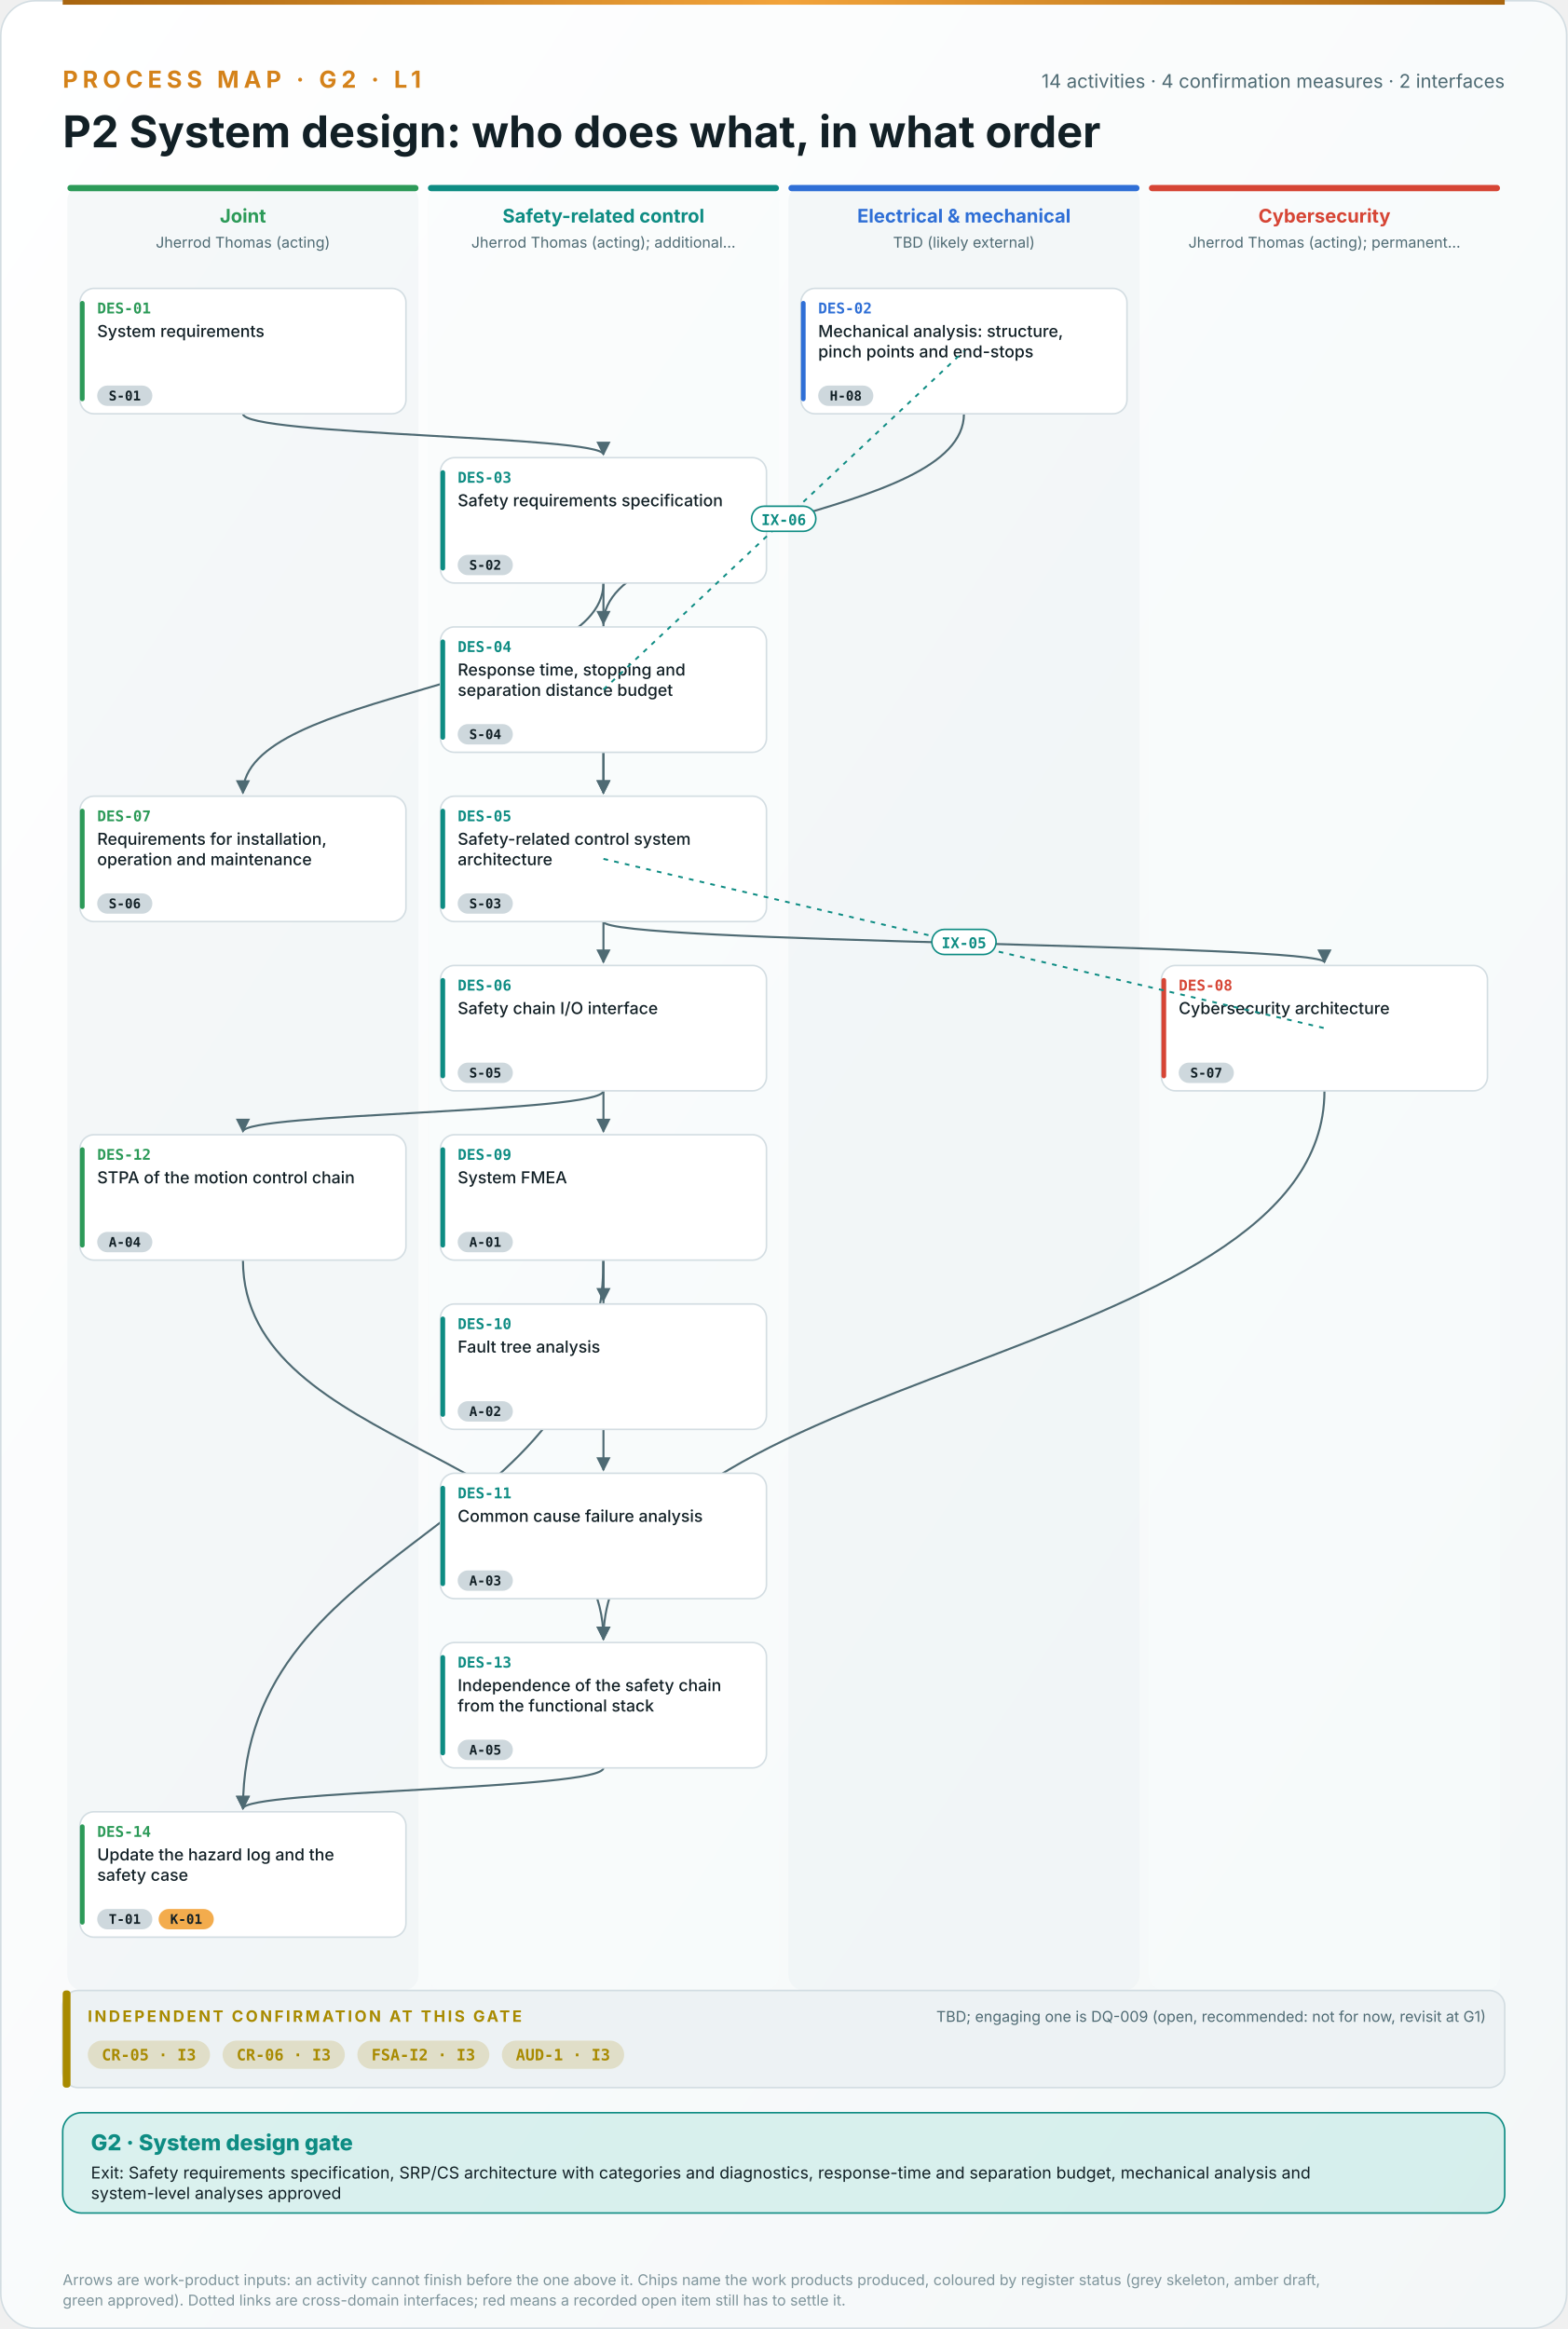
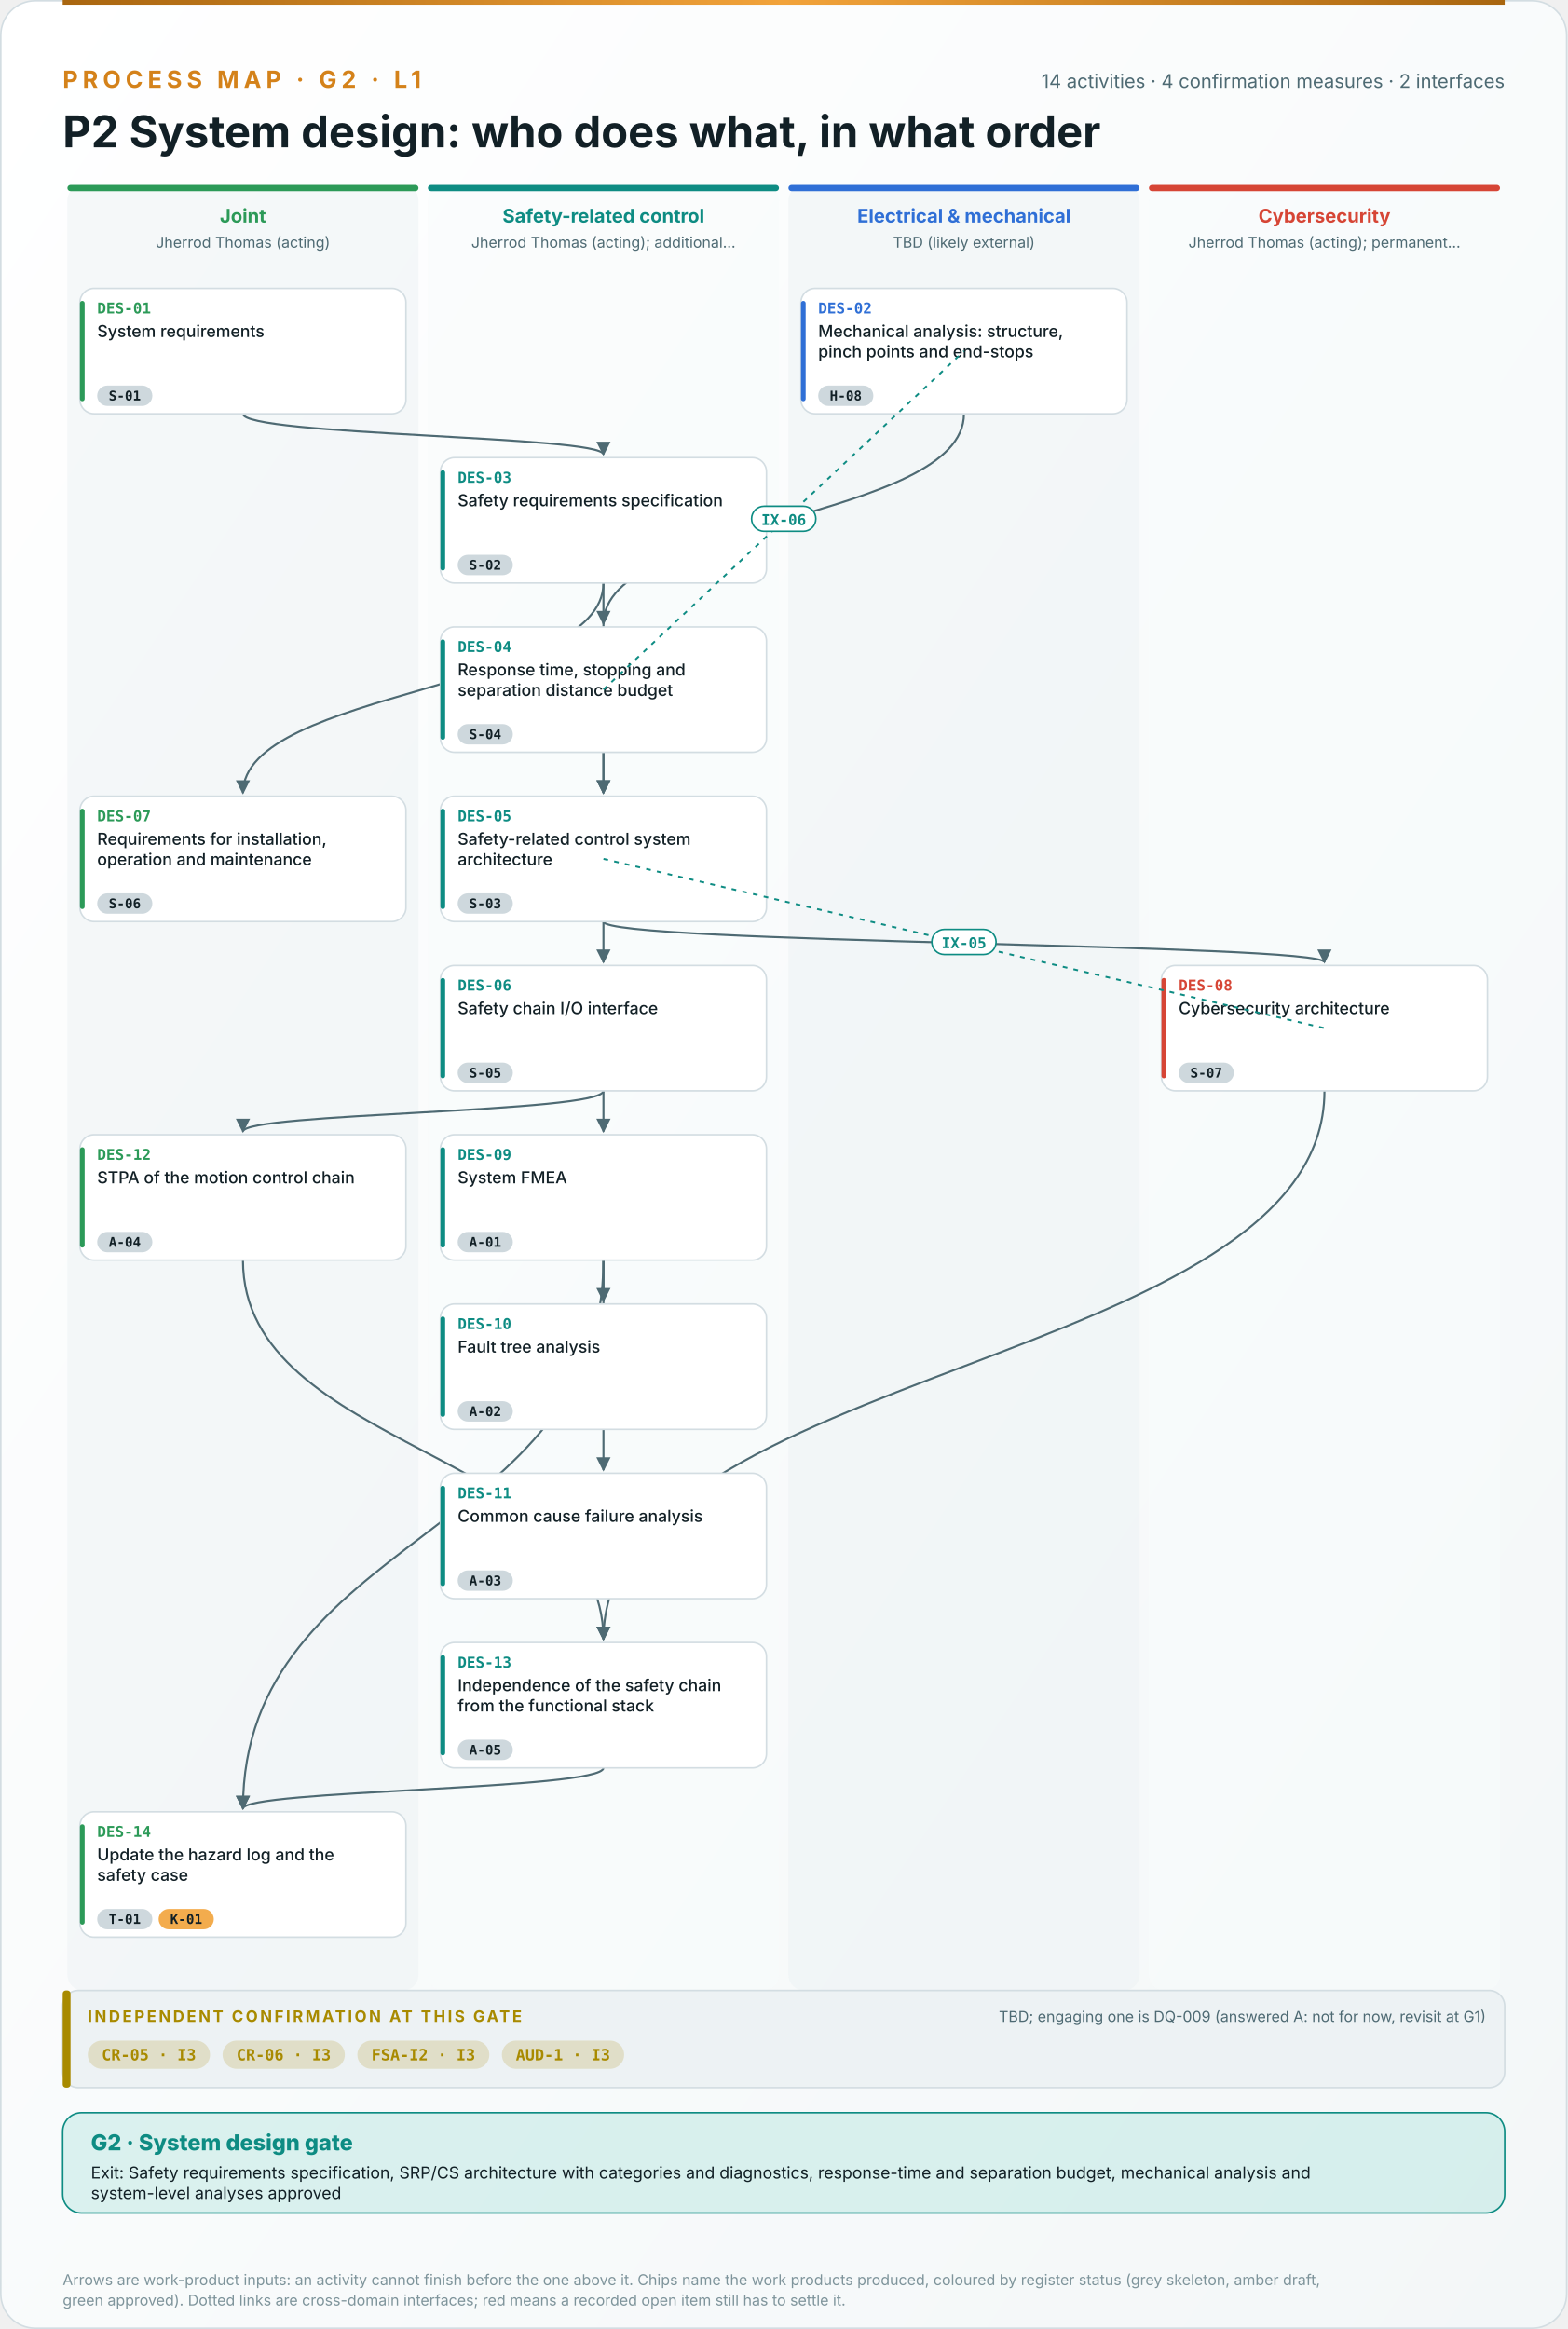
<svg xmlns="http://www.w3.org/2000/svg" width="1000" height="1486" viewBox="0 0 1000 1486" role="img" aria-labelledby="p2-t p2-d">
  <defs>
    <linearGradient id="p2-bg" x1="0" y1="0" x2="1" y2="1">
      <stop offset="0" stop-color="#FFFFFF" />
      <stop offset="1" stop-color="#F3F7F8" />
    </linearGradient>
    <linearGradient id="p2-amber" x1="0" y1="0" x2="1" y2="0">
      <stop offset="0" stop-color="#A8650F" />
      <stop offset="0.5" stop-color="#F2A33A" />
      <stop offset="1" stop-color="#A8650F" />
    </linearGradient>
    <marker id="p2-arrow" viewBox="0 0 10 10" refX="9" refY="5" markerWidth="7" markerHeight="7" orient="auto-start-reverse">
      <path d="M0,0 L10,5 L0,10 z" fill="#4E6A73" />
    </marker>
    <marker id="p2-arrow-amber" viewBox="0 0 10 10" refX="9" refY="5" markerWidth="7" markerHeight="7" orient="auto-start-reverse">
      <path d="M0,0 L10,5 L0,10 z" fill="#D4821A" />
    </marker>
  </defs>
  <rect x="0.5" y="0.5" width="999" height="1485" rx="22" fill="url(#p2-bg)" stroke="#D3DDE2" />
  <rect x="40" y="0" width="920" height="3" fill="url(#p2-amber)" />
  <text x="40" y="56" font-family="Inter, 'Segoe UI', 'Helvetica Neue', Helvetica, Arial, sans-serif" font-size="15" font-weight="700" fill="#D4821A" text-anchor="start" letter-spacing="3">PROCESS MAP · G2 · L1</text>
  <text x="40" y="94" font-family="Inter, 'Segoe UI', 'Helvetica Neue', Helvetica, Arial, sans-serif" font-size="28" font-weight="700" fill="#122026" text-anchor="start">P2 System design: who does what, in what order</text>
  <text x="960" y="56" font-family="Inter, 'Segoe UI', 'Helvetica Neue', Helvetica, Arial, sans-serif" font-size="12" font-weight="400" fill="#4E6A73" text-anchor="end">14 activities · 4 confirmation measures · 2 interfaces</text>
  <rect x="43" y="118" width="224" height="1152" rx="10" fill="#EDF2F4" fill-opacity="0.55" />
  <rect x="43" y="118" width="224" height="4" rx="2" fill="#2C9A58" />
  <text x="155" y="142" font-family="Inter, 'Segoe UI', 'Helvetica Neue', Helvetica, Arial, sans-serif" font-size="12" font-weight="700" fill="#2C9A58" text-anchor="middle">Joint</text>
  <text x="155" y="158" font-family="Inter, 'Segoe UI', 'Helvetica Neue', Helvetica, Arial, sans-serif" font-size="9.5" font-weight="400" fill="#4E6A73" text-anchor="middle">Jherrod Thomas (acting)</text>
  <rect x="273" y="118" width="224" height="1152" rx="10" fill="#F7FAFB" fill-opacity="0.55" />
  <rect x="273" y="118" width="224" height="4" rx="2" fill="#0E8C83" />
  <text x="385" y="142" font-family="Inter, 'Segoe UI', 'Helvetica Neue', Helvetica, Arial, sans-serif" font-size="12" font-weight="700" fill="#0E8C83" text-anchor="middle">Safety-related control</text>
  <text x="385" y="158" font-family="Inter, 'Segoe UI', 'Helvetica Neue', Helvetica, Arial, sans-serif" font-size="9.5" font-weight="400" fill="#4E6A73" text-anchor="middle">Jherrod Thomas (acting); additional…</text>
  <rect x="503" y="118" width="224" height="1152" rx="10" fill="#EDF2F4" fill-opacity="0.55" />
  <rect x="503" y="118" width="224" height="4" rx="2" fill="#2F6FD6" />
  <text x="615" y="142" font-family="Inter, 'Segoe UI', 'Helvetica Neue', Helvetica, Arial, sans-serif" font-size="12" font-weight="700" fill="#2F6FD6" text-anchor="middle">Electrical &amp; mechanical</text>
  <text x="615" y="158" font-family="Inter, 'Segoe UI', 'Helvetica Neue', Helvetica, Arial, sans-serif" font-size="9.5" font-weight="400" fill="#4E6A73" text-anchor="middle">TBD (likely external)</text>
  <rect x="733" y="118" width="224" height="1152" rx="10" fill="#F7FAFB" fill-opacity="0.55" />
  <rect x="733" y="118" width="224" height="4" rx="2" fill="#D64535" />
  <text x="845" y="142" font-family="Inter, 'Segoe UI', 'Helvetica Neue', Helvetica, Arial, sans-serif" font-size="12" font-weight="700" fill="#D64535" text-anchor="middle">Cybersecurity</text>
  <text x="845" y="158" font-family="Inter, 'Segoe UI', 'Helvetica Neue', Helvetica, Arial, sans-serif" font-size="9.5" font-weight="400" fill="#4E6A73" text-anchor="middle">Jherrod Thomas (acting); permanent…</text>
  <path d="M155.0,264.0 C155.0,278.0 385.0,278.0 385.0,290.0" fill="none" stroke="#4E6A73" stroke-width="1.3" marker-end="url(#p2-arrow)" />
  <path d="M615.0,264.0 C615.0,332.0 385.0,332.0 385.0,398.0" fill="none" stroke="#4E6A73" stroke-width="1.3" marker-end="url(#p2-arrow)" />
  <path d="M385.0,372.0 L385.0,506.0" fill="none" stroke="#4E6A73" stroke-width="1.3" marker-end="url(#p2-arrow)" />
  <path d="M385.0,480.0 L385.0,506.0" fill="none" stroke="#4E6A73" stroke-width="1.3" marker-end="url(#p2-arrow)" />
  <path d="M385.0,588.0 L385.0,614.0" fill="none" stroke="#4E6A73" stroke-width="1.3" marker-end="url(#p2-arrow)" />
  <path d="M385.0,372.0 C385.0,440.0 155.0,440.0 155.0,506.0" fill="none" stroke="#4E6A73" stroke-width="1.3" marker-end="url(#p2-arrow)" />
  <path d="M385.0,588.0 C385.0,602.0 845.0,602.0 845.0,614.0" fill="none" stroke="#4E6A73" stroke-width="1.3" marker-end="url(#p2-arrow)" />
  <path d="M385.0,696.0 L385.0,722.0" fill="none" stroke="#4E6A73" stroke-width="1.3" marker-end="url(#p2-arrow)" />
  <path d="M385.0,804.0 L385.0,830.0" fill="none" stroke="#4E6A73" stroke-width="1.3" marker-end="url(#p2-arrow)" />
  <path d="M385.0,804.0 L385.0,938.0" fill="none" stroke="#4E6A73" stroke-width="1.3" marker-end="url(#p2-arrow)" />
  <path d="M385.0,696.0 C385.0,710.0 155.0,710.0 155.0,722.0" fill="none" stroke="#4E6A73" stroke-width="1.3" marker-end="url(#p2-arrow)" />
  <path d="M845.0,696.0 C845.0,872.0 385.0,872.0 385.0,1046.0" fill="none" stroke="#4E6A73" stroke-width="1.3" marker-end="url(#p2-arrow)" />
  <path d="M155.0,804.0 C155.0,926.0 385.0,926.0 385.0,1046.0" fill="none" stroke="#4E6A73" stroke-width="1.3" marker-end="url(#p2-arrow)" />
  <path d="M385.0,804.0 C385.0,980.0 155.0,980.0 155.0,1154.0" fill="none" stroke="#4E6A73" stroke-width="1.3" marker-end="url(#p2-arrow)" />
  <path d="M385.0,1128.0 C385.0,1142.0 155.0,1142.0 155.0,1154.0" fill="none" stroke="#4E6A73" stroke-width="1.3" marker-end="url(#p2-arrow)" />
  <rect x="51" y="184" width="208" height="80" rx="9" fill="#FFFFFF" stroke="#D3DDE2" stroke-width="1" />
  <rect x="51" y="192" width="3" height="64" rx="1.5" fill="#2C9A58" />
  <text x="62" y="200" font-family="'JetBrains Mono', 'SFMono-Regular', Menlo, Consolas, monospace" font-size="9.5" font-weight="700" fill="#2C9A58" text-anchor="start">DES-01</text>
  <text x="62" y="215" font-family="Inter, 'Segoe UI', 'Helvetica Neue', Helvetica, Arial, sans-serif" font-size="10.5" font-weight="500" fill="#122026" text-anchor="start">System requirements</text>
  <rect x="62" y="246" width="35.2" height="13" rx="6.5" fill="#C9D4D9" fill-opacity="0.9" />
  <text x="79.6" y="255.5" font-family="'JetBrains Mono', 'SFMono-Regular', Menlo, Consolas, monospace" font-size="8.5" font-weight="700" fill="#122026" text-anchor="middle">S-01</text>
  <rect x="511" y="184" width="208" height="80" rx="9" fill="#FFFFFF" stroke="#D3DDE2" stroke-width="1" />
  <rect x="511" y="192" width="3" height="64" rx="1.5" fill="#2F6FD6" />
  <text x="522" y="200" font-family="'JetBrains Mono', 'SFMono-Regular', Menlo, Consolas, monospace" font-size="9.5" font-weight="700" fill="#2F6FD6" text-anchor="start">DES-02</text>
  <text x="522" y="215" font-family="Inter, 'Segoe UI', 'Helvetica Neue', Helvetica, Arial, sans-serif" font-size="10.5" font-weight="500" fill="#122026" text-anchor="start">Mechanical analysis: structure,</text>
  <text x="522" y="228" font-family="Inter, 'Segoe UI', 'Helvetica Neue', Helvetica, Arial, sans-serif" font-size="10.5" font-weight="500" fill="#122026" text-anchor="start">pinch points and end-stops</text>
  <rect x="522" y="246" width="35.2" height="13" rx="6.5" fill="#C9D4D9" fill-opacity="0.9" />
  <text x="539.6" y="255.5" font-family="'JetBrains Mono', 'SFMono-Regular', Menlo, Consolas, monospace" font-size="8.5" font-weight="700" fill="#122026" text-anchor="middle">H-08</text>
  <rect x="281" y="292" width="208" height="80" rx="9" fill="#FFFFFF" stroke="#D3DDE2" stroke-width="1" />
  <rect x="281" y="300" width="3" height="64" rx="1.5" fill="#0E8C83" />
  <text x="292" y="308" font-family="'JetBrains Mono', 'SFMono-Regular', Menlo, Consolas, monospace" font-size="9.5" font-weight="700" fill="#0E8C83" text-anchor="start">DES-03</text>
  <text x="292" y="323" font-family="Inter, 'Segoe UI', 'Helvetica Neue', Helvetica, Arial, sans-serif" font-size="10.5" font-weight="500" fill="#122026" text-anchor="start">Safety requirements specification</text>
  <rect x="292" y="354" width="35.2" height="13" rx="6.5" fill="#C9D4D9" fill-opacity="0.9" />
  <text x="309.6" y="363.5" font-family="'JetBrains Mono', 'SFMono-Regular', Menlo, Consolas, monospace" font-size="8.5" font-weight="700" fill="#122026" text-anchor="middle">S-02</text>
  <rect x="281" y="400" width="208" height="80" rx="9" fill="#FFFFFF" stroke="#D3DDE2" stroke-width="1" />
  <rect x="281" y="408" width="3" height="64" rx="1.5" fill="#0E8C83" />
  <text x="292" y="416" font-family="'JetBrains Mono', 'SFMono-Regular', Menlo, Consolas, monospace" font-size="9.5" font-weight="700" fill="#0E8C83" text-anchor="start">DES-04</text>
  <text x="292" y="431" font-family="Inter, 'Segoe UI', 'Helvetica Neue', Helvetica, Arial, sans-serif" font-size="10.5" font-weight="500" fill="#122026" text-anchor="start">Response time, stopping and</text>
  <text x="292" y="444" font-family="Inter, 'Segoe UI', 'Helvetica Neue', Helvetica, Arial, sans-serif" font-size="10.5" font-weight="500" fill="#122026" text-anchor="start">separation distance budget</text>
  <rect x="292" y="462" width="35.2" height="13" rx="6.5" fill="#C9D4D9" fill-opacity="0.9" />
  <text x="309.6" y="471.5" font-family="'JetBrains Mono', 'SFMono-Regular', Menlo, Consolas, monospace" font-size="8.5" font-weight="700" fill="#122026" text-anchor="middle">S-04</text>
  <rect x="281" y="508" width="208" height="80" rx="9" fill="#FFFFFF" stroke="#D3DDE2" stroke-width="1" />
  <rect x="281" y="516" width="3" height="64" rx="1.5" fill="#0E8C83" />
  <text x="292" y="524" font-family="'JetBrains Mono', 'SFMono-Regular', Menlo, Consolas, monospace" font-size="9.5" font-weight="700" fill="#0E8C83" text-anchor="start">DES-05</text>
  <text x="292" y="539" font-family="Inter, 'Segoe UI', 'Helvetica Neue', Helvetica, Arial, sans-serif" font-size="10.5" font-weight="500" fill="#122026" text-anchor="start">Safety-related control system</text>
  <text x="292" y="552" font-family="Inter, 'Segoe UI', 'Helvetica Neue', Helvetica, Arial, sans-serif" font-size="10.5" font-weight="500" fill="#122026" text-anchor="start">architecture</text>
  <rect x="292" y="570" width="35.2" height="13" rx="6.5" fill="#C9D4D9" fill-opacity="0.9" />
  <text x="309.6" y="579.5" font-family="'JetBrains Mono', 'SFMono-Regular', Menlo, Consolas, monospace" font-size="8.5" font-weight="700" fill="#122026" text-anchor="middle">S-03</text>
  <rect x="281" y="616" width="208" height="80" rx="9" fill="#FFFFFF" stroke="#D3DDE2" stroke-width="1" />
  <rect x="281" y="624" width="3" height="64" rx="1.5" fill="#0E8C83" />
  <text x="292" y="632" font-family="'JetBrains Mono', 'SFMono-Regular', Menlo, Consolas, monospace" font-size="9.5" font-weight="700" fill="#0E8C83" text-anchor="start">DES-06</text>
  <text x="292" y="647" font-family="Inter, 'Segoe UI', 'Helvetica Neue', Helvetica, Arial, sans-serif" font-size="10.5" font-weight="500" fill="#122026" text-anchor="start">Safety chain I/O interface</text>
  <rect x="292" y="678" width="35.2" height="13" rx="6.5" fill="#C9D4D9" fill-opacity="0.9" />
  <text x="309.6" y="687.5" font-family="'JetBrains Mono', 'SFMono-Regular', Menlo, Consolas, monospace" font-size="8.5" font-weight="700" fill="#122026" text-anchor="middle">S-05</text>
  <rect x="51" y="508" width="208" height="80" rx="9" fill="#FFFFFF" stroke="#D3DDE2" stroke-width="1" />
  <rect x="51" y="516" width="3" height="64" rx="1.5" fill="#2C9A58" />
  <text x="62" y="524" font-family="'JetBrains Mono', 'SFMono-Regular', Menlo, Consolas, monospace" font-size="9.5" font-weight="700" fill="#2C9A58" text-anchor="start">DES-07</text>
  <text x="62" y="539" font-family="Inter, 'Segoe UI', 'Helvetica Neue', Helvetica, Arial, sans-serif" font-size="10.5" font-weight="500" fill="#122026" text-anchor="start">Requirements for installation,</text>
  <text x="62" y="552" font-family="Inter, 'Segoe UI', 'Helvetica Neue', Helvetica, Arial, sans-serif" font-size="10.5" font-weight="500" fill="#122026" text-anchor="start">operation and maintenance</text>
  <rect x="62" y="570" width="35.2" height="13" rx="6.5" fill="#C9D4D9" fill-opacity="0.9" />
  <text x="79.6" y="579.5" font-family="'JetBrains Mono', 'SFMono-Regular', Menlo, Consolas, monospace" font-size="8.5" font-weight="700" fill="#122026" text-anchor="middle">S-06</text>
  <rect x="741" y="616" width="208" height="80" rx="9" fill="#FFFFFF" stroke="#D3DDE2" stroke-width="1" />
  <rect x="741" y="624" width="3" height="64" rx="1.5" fill="#D64535" />
  <text x="752" y="632" font-family="'JetBrains Mono', 'SFMono-Regular', Menlo, Consolas, monospace" font-size="9.5" font-weight="700" fill="#D64535" text-anchor="start">DES-08</text>
  <text x="752" y="647" font-family="Inter, 'Segoe UI', 'Helvetica Neue', Helvetica, Arial, sans-serif" font-size="10.5" font-weight="500" fill="#122026" text-anchor="start">Cybersecurity architecture</text>
  <rect x="752" y="678" width="35.2" height="13" rx="6.5" fill="#C9D4D9" fill-opacity="0.9" />
  <text x="769.6" y="687.5" font-family="'JetBrains Mono', 'SFMono-Regular', Menlo, Consolas, monospace" font-size="8.5" font-weight="700" fill="#122026" text-anchor="middle">S-07</text>
  <rect x="281" y="724" width="208" height="80" rx="9" fill="#FFFFFF" stroke="#D3DDE2" stroke-width="1" />
  <rect x="281" y="732" width="3" height="64" rx="1.5" fill="#0E8C83" />
  <text x="292" y="740" font-family="'JetBrains Mono', 'SFMono-Regular', Menlo, Consolas, monospace" font-size="9.5" font-weight="700" fill="#0E8C83" text-anchor="start">DES-09</text>
  <text x="292" y="755" font-family="Inter, 'Segoe UI', 'Helvetica Neue', Helvetica, Arial, sans-serif" font-size="10.5" font-weight="500" fill="#122026" text-anchor="start">System FMEA</text>
  <rect x="292" y="786" width="35.2" height="13" rx="6.5" fill="#C9D4D9" fill-opacity="0.9" />
  <text x="309.6" y="795.5" font-family="'JetBrains Mono', 'SFMono-Regular', Menlo, Consolas, monospace" font-size="8.5" font-weight="700" fill="#122026" text-anchor="middle">A-01</text>
  <rect x="281" y="832" width="208" height="80" rx="9" fill="#FFFFFF" stroke="#D3DDE2" stroke-width="1" />
  <rect x="281" y="840" width="3" height="64" rx="1.5" fill="#0E8C83" />
  <text x="292" y="848" font-family="'JetBrains Mono', 'SFMono-Regular', Menlo, Consolas, monospace" font-size="9.5" font-weight="700" fill="#0E8C83" text-anchor="start">DES-10</text>
  <text x="292" y="863" font-family="Inter, 'Segoe UI', 'Helvetica Neue', Helvetica, Arial, sans-serif" font-size="10.5" font-weight="500" fill="#122026" text-anchor="start">Fault tree analysis</text>
  <rect x="292" y="894" width="35.2" height="13" rx="6.5" fill="#C9D4D9" fill-opacity="0.9" />
  <text x="309.6" y="903.5" font-family="'JetBrains Mono', 'SFMono-Regular', Menlo, Consolas, monospace" font-size="8.5" font-weight="700" fill="#122026" text-anchor="middle">A-02</text>
  <rect x="281" y="940" width="208" height="80" rx="9" fill="#FFFFFF" stroke="#D3DDE2" stroke-width="1" />
  <rect x="281" y="948" width="3" height="64" rx="1.5" fill="#0E8C83" />
  <text x="292" y="956" font-family="'JetBrains Mono', 'SFMono-Regular', Menlo, Consolas, monospace" font-size="9.5" font-weight="700" fill="#0E8C83" text-anchor="start">DES-11</text>
  <text x="292" y="971" font-family="Inter, 'Segoe UI', 'Helvetica Neue', Helvetica, Arial, sans-serif" font-size="10.5" font-weight="500" fill="#122026" text-anchor="start">Common cause failure analysis</text>
  <rect x="292" y="1002" width="35.2" height="13" rx="6.5" fill="#C9D4D9" fill-opacity="0.9" />
  <text x="309.6" y="1011.5" font-family="'JetBrains Mono', 'SFMono-Regular', Menlo, Consolas, monospace" font-size="8.5" font-weight="700" fill="#122026" text-anchor="middle">A-03</text>
  <rect x="51" y="724" width="208" height="80" rx="9" fill="#FFFFFF" stroke="#D3DDE2" stroke-width="1" />
  <rect x="51" y="732" width="3" height="64" rx="1.5" fill="#2C9A58" />
  <text x="62" y="740" font-family="'JetBrains Mono', 'SFMono-Regular', Menlo, Consolas, monospace" font-size="9.5" font-weight="700" fill="#2C9A58" text-anchor="start">DES-12</text>
  <text x="62" y="755" font-family="Inter, 'Segoe UI', 'Helvetica Neue', Helvetica, Arial, sans-serif" font-size="10.5" font-weight="500" fill="#122026" text-anchor="start">STPA of the motion control chain</text>
  <rect x="62" y="786" width="35.2" height="13" rx="6.5" fill="#C9D4D9" fill-opacity="0.9" />
  <text x="79.6" y="795.5" font-family="'JetBrains Mono', 'SFMono-Regular', Menlo, Consolas, monospace" font-size="8.5" font-weight="700" fill="#122026" text-anchor="middle">A-04</text>
  <rect x="281" y="1048" width="208" height="80" rx="9" fill="#FFFFFF" stroke="#D3DDE2" stroke-width="1" />
  <rect x="281" y="1056" width="3" height="64" rx="1.5" fill="#0E8C83" />
  <text x="292" y="1064" font-family="'JetBrains Mono', 'SFMono-Regular', Menlo, Consolas, monospace" font-size="9.5" font-weight="700" fill="#0E8C83" text-anchor="start">DES-13</text>
  <text x="292" y="1079" font-family="Inter, 'Segoe UI', 'Helvetica Neue', Helvetica, Arial, sans-serif" font-size="10.5" font-weight="500" fill="#122026" text-anchor="start">Independence of the safety chain</text>
  <text x="292" y="1092" font-family="Inter, 'Segoe UI', 'Helvetica Neue', Helvetica, Arial, sans-serif" font-size="10.5" font-weight="500" fill="#122026" text-anchor="start">from the functional stack</text>
  <rect x="292" y="1110" width="35.2" height="13" rx="6.5" fill="#C9D4D9" fill-opacity="0.9" />
  <text x="309.6" y="1119.5" font-family="'JetBrains Mono', 'SFMono-Regular', Menlo, Consolas, monospace" font-size="8.5" font-weight="700" fill="#122026" text-anchor="middle">A-05</text>
  <rect x="51" y="1156" width="208" height="80" rx="9" fill="#FFFFFF" stroke="#D3DDE2" stroke-width="1" />
  <rect x="51" y="1164" width="3" height="64" rx="1.5" fill="#2C9A58" />
  <text x="62" y="1172" font-family="'JetBrains Mono', 'SFMono-Regular', Menlo, Consolas, monospace" font-size="9.5" font-weight="700" fill="#2C9A58" text-anchor="start">DES-14</text>
  <text x="62" y="1187" font-family="Inter, 'Segoe UI', 'Helvetica Neue', Helvetica, Arial, sans-serif" font-size="10.5" font-weight="500" fill="#122026" text-anchor="start">Update the hazard log and the</text>
  <text x="62" y="1200" font-family="Inter, 'Segoe UI', 'Helvetica Neue', Helvetica, Arial, sans-serif" font-size="10.5" font-weight="500" fill="#122026" text-anchor="start">safety case</text>
  <rect x="62" y="1218" width="35.2" height="13" rx="6.5" fill="#C9D4D9" fill-opacity="0.9" />
  <text x="79.6" y="1227.5" font-family="'JetBrains Mono', 'SFMono-Regular', Menlo, Consolas, monospace" font-size="8.5" font-weight="700" fill="#122026" text-anchor="middle">T-01</text>
  <rect x="101.2" y="1218" width="35.2" height="13" rx="6.5" fill="#F2A33A" fill-opacity="0.9" />
  <text x="118.8" y="1227.5" font-family="'JetBrains Mono', 'SFMono-Regular', Menlo, Consolas, monospace" font-size="8.5" font-weight="700" fill="#122026" text-anchor="middle">K-01</text>
  <path d="M385.0,548.0 L845.0,656.0" fill="none" stroke="#0E8C83" stroke-width="1.2" stroke-dasharray="3 4" />
  <rect x="594.5" y="593" width="41" height="16" rx="8" fill="#FFFFFF" stroke="#0E8C83" stroke-width="1" />
  <text x="615" y="605" font-family="'JetBrains Mono', 'SFMono-Regular', Menlo, Consolas, monospace" font-size="9.5" font-weight="700" fill="#0E8C83" text-anchor="middle">IX-05</text>
  <path d="M385.0,440.0 L615.0,224.0" fill="none" stroke="#0E8C83" stroke-width="1.2" stroke-dasharray="3 4" />
  <rect x="479.5" y="323" width="41" height="16" rx="8" fill="#FFFFFF" stroke="#0E8C83" stroke-width="1" />
  <text x="500" y="335" font-family="'JetBrains Mono', 'SFMono-Regular', Menlo, Consolas, monospace" font-size="9.5" font-weight="700" fill="#0E8C83" text-anchor="middle">IX-06</text>
  <rect x="40" y="1270" width="920" height="62" rx="10" fill="#EDF2F4" stroke="#D3DDE2" stroke-width="1" />
  <rect x="40" y="1270" width="5" height="62" rx="2" fill="#A88A00" />
  <text x="56" y="1290" font-family="Inter, 'Segoe UI', 'Helvetica Neue', Helvetica, Arial, sans-serif" font-size="10" font-weight="700" fill="#A88A00" text-anchor="start" letter-spacing="1.5">INDEPENDENT CONFIRMATION AT THIS GATE</text>
-   <text x="948" y="1290" font-family="Inter, 'Segoe UI', 'Helvetica Neue', Helvetica, Arial, sans-serif" font-size="9.5" font-weight="400" fill="#4E6A73" text-anchor="end">TBD; engaging one is DQ-009 (open, recommended: not for now, revisit at G1)</text>
+   <text x="948" y="1290" font-family="Inter, 'Segoe UI', 'Helvetica Neue', Helvetica, Arial, sans-serif" font-size="9.5" font-weight="400" fill="#4E6A73" text-anchor="end">TBD; engaging one is DQ-009 (answered A: not for now, revisit at G1)</text>
  <rect x="56" y="1302" width="78" height="18" rx="9" fill="#A88A00" fill-opacity="0.18" />
  <text x="95" y="1314.6" font-family="'JetBrains Mono', 'SFMono-Regular', Menlo, Consolas, monospace" font-size="10" font-weight="700" fill="#A88A00" text-anchor="middle">CR-05 · I3</text>
  <rect x="142" y="1302" width="78" height="18" rx="9" fill="#A88A00" fill-opacity="0.18" />
  <text x="181" y="1314.6" font-family="'JetBrains Mono', 'SFMono-Regular', Menlo, Consolas, monospace" font-size="10" font-weight="700" fill="#A88A00" text-anchor="middle">CR-06 · I3</text>
  <rect x="228" y="1302" width="84.2" height="18" rx="9" fill="#A88A00" fill-opacity="0.18" />
  <text x="270.1" y="1314.6" font-family="'JetBrains Mono', 'SFMono-Regular', Menlo, Consolas, monospace" font-size="10" font-weight="700" fill="#A88A00" text-anchor="middle">FSA-I2 · I3</text>
  <rect x="320.2" y="1302" width="78" height="18" rx="9" fill="#A88A00" fill-opacity="0.18" />
  <text x="359.2" y="1314.6" font-family="'JetBrains Mono', 'SFMono-Regular', Menlo, Consolas, monospace" font-size="10" font-weight="700" fill="#A88A00" text-anchor="middle">AUD-1 · I3</text>
  <rect x="40" y="1348" width="920" height="64" rx="12" fill="#8FD8D1" fill-opacity="0.3" />
  <rect x="40" y="1348" width="920" height="64" rx="12" fill="none" stroke="#0E8C83" stroke-width="1" />
  <text x="58" y="1372" font-family="Inter, 'Segoe UI', 'Helvetica Neue', Helvetica, Arial, sans-serif" font-size="14" font-weight="800" fill="#0E8C83" text-anchor="start">G2 · System design gate</text>
  <text x="58" y="1390" font-family="Inter, 'Segoe UI', 'Helvetica Neue', Helvetica, Arial, sans-serif" font-size="10.5" font-weight="400" fill="#122026" text-anchor="start">Exit: Safety requirements specification, SRP/CS architecture with categories and diagnostics, response-time and separation budget, mechanical analysis and</text>
  <text x="58" y="1403" font-family="Inter, 'Segoe UI', 'Helvetica Neue', Helvetica, Arial, sans-serif" font-size="10.5" font-weight="400" fill="#122026" text-anchor="start">system-level analyses approved</text>
  <text x="40" y="1458" font-family="Inter, 'Segoe UI', 'Helvetica Neue', Helvetica, Arial, sans-serif" font-size="9.5" font-weight="400" fill="#7E949B" text-anchor="start">Arrows are work-product inputs: an activity cannot finish before the one above it. Chips name the work products produced, coloured by register status (grey skeleton, amber draft,</text>
  <text x="40" y="1471" font-family="Inter, 'Segoe UI', 'Helvetica Neue', Helvetica, Arial, sans-serif" font-size="9.5" font-weight="400" fill="#7E949B" text-anchor="start">green approved). Dotted links are cross-domain interfaces; red means a recorded open item still has to settle it.</text>
</svg>
